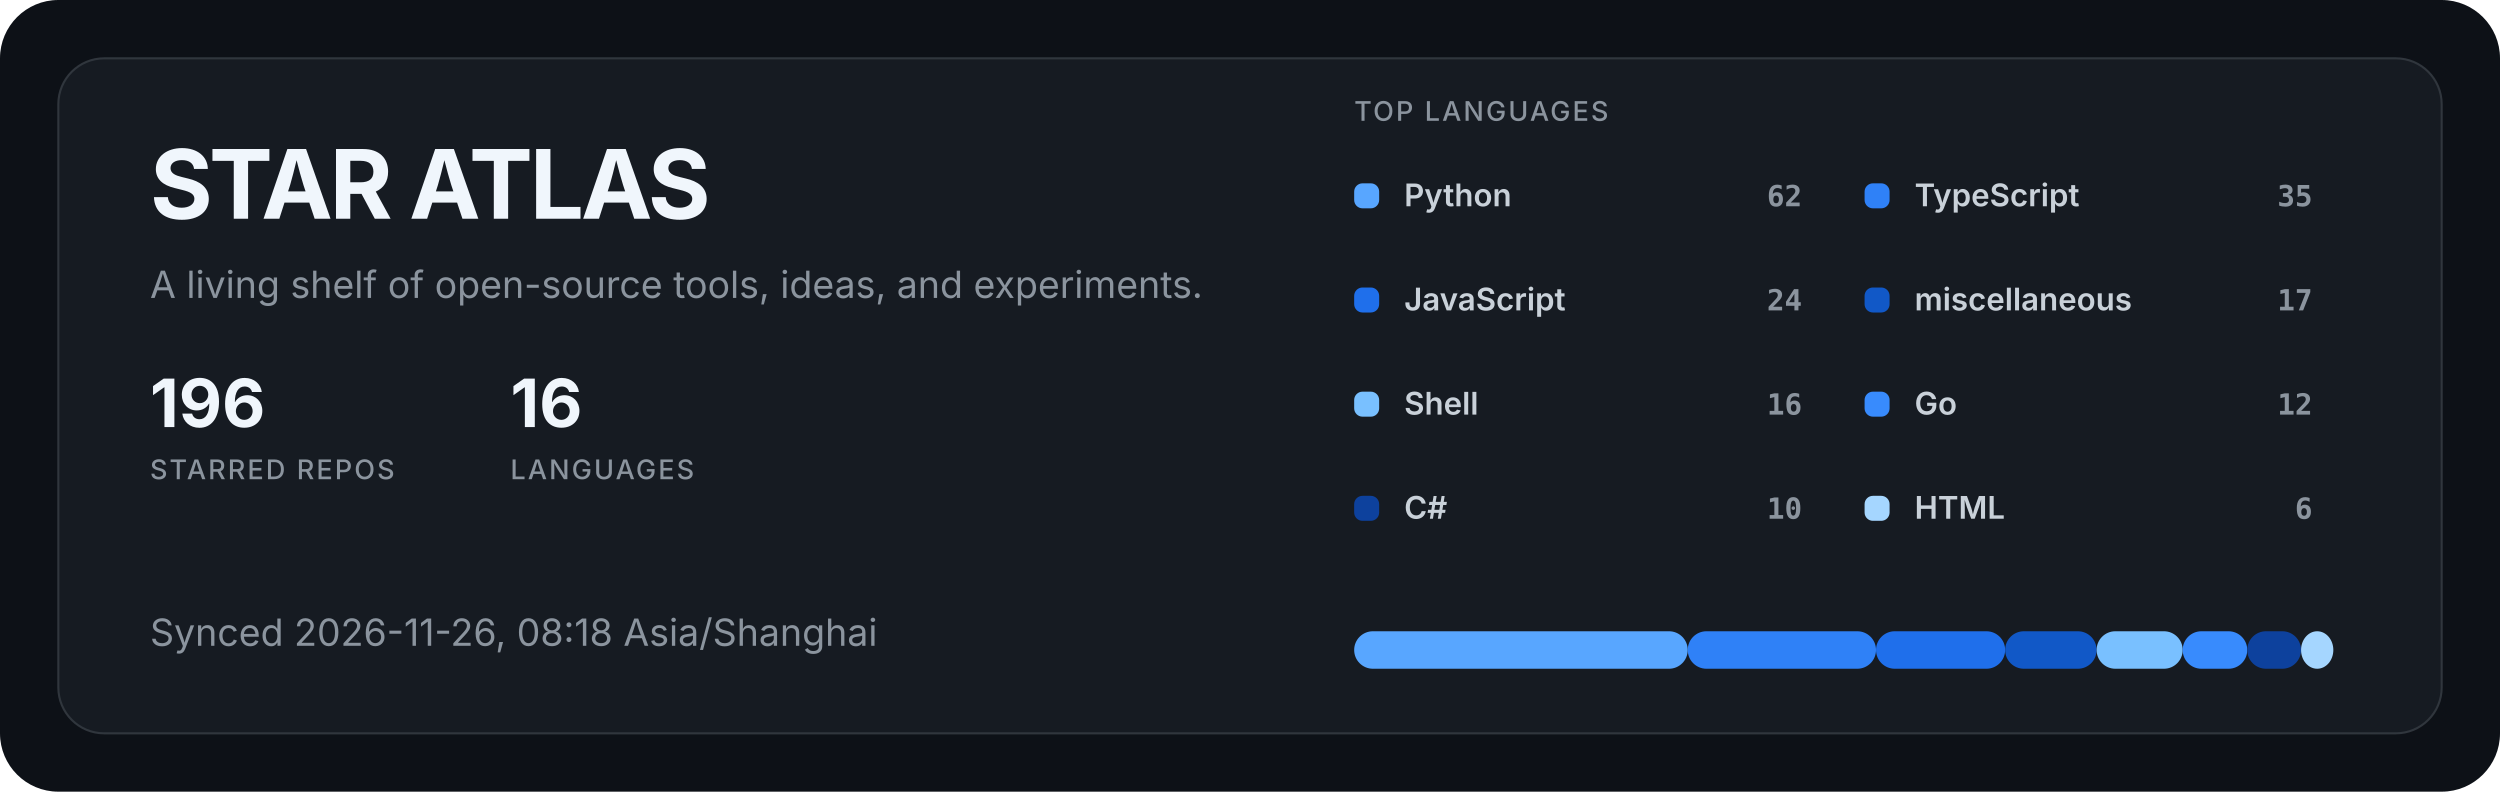
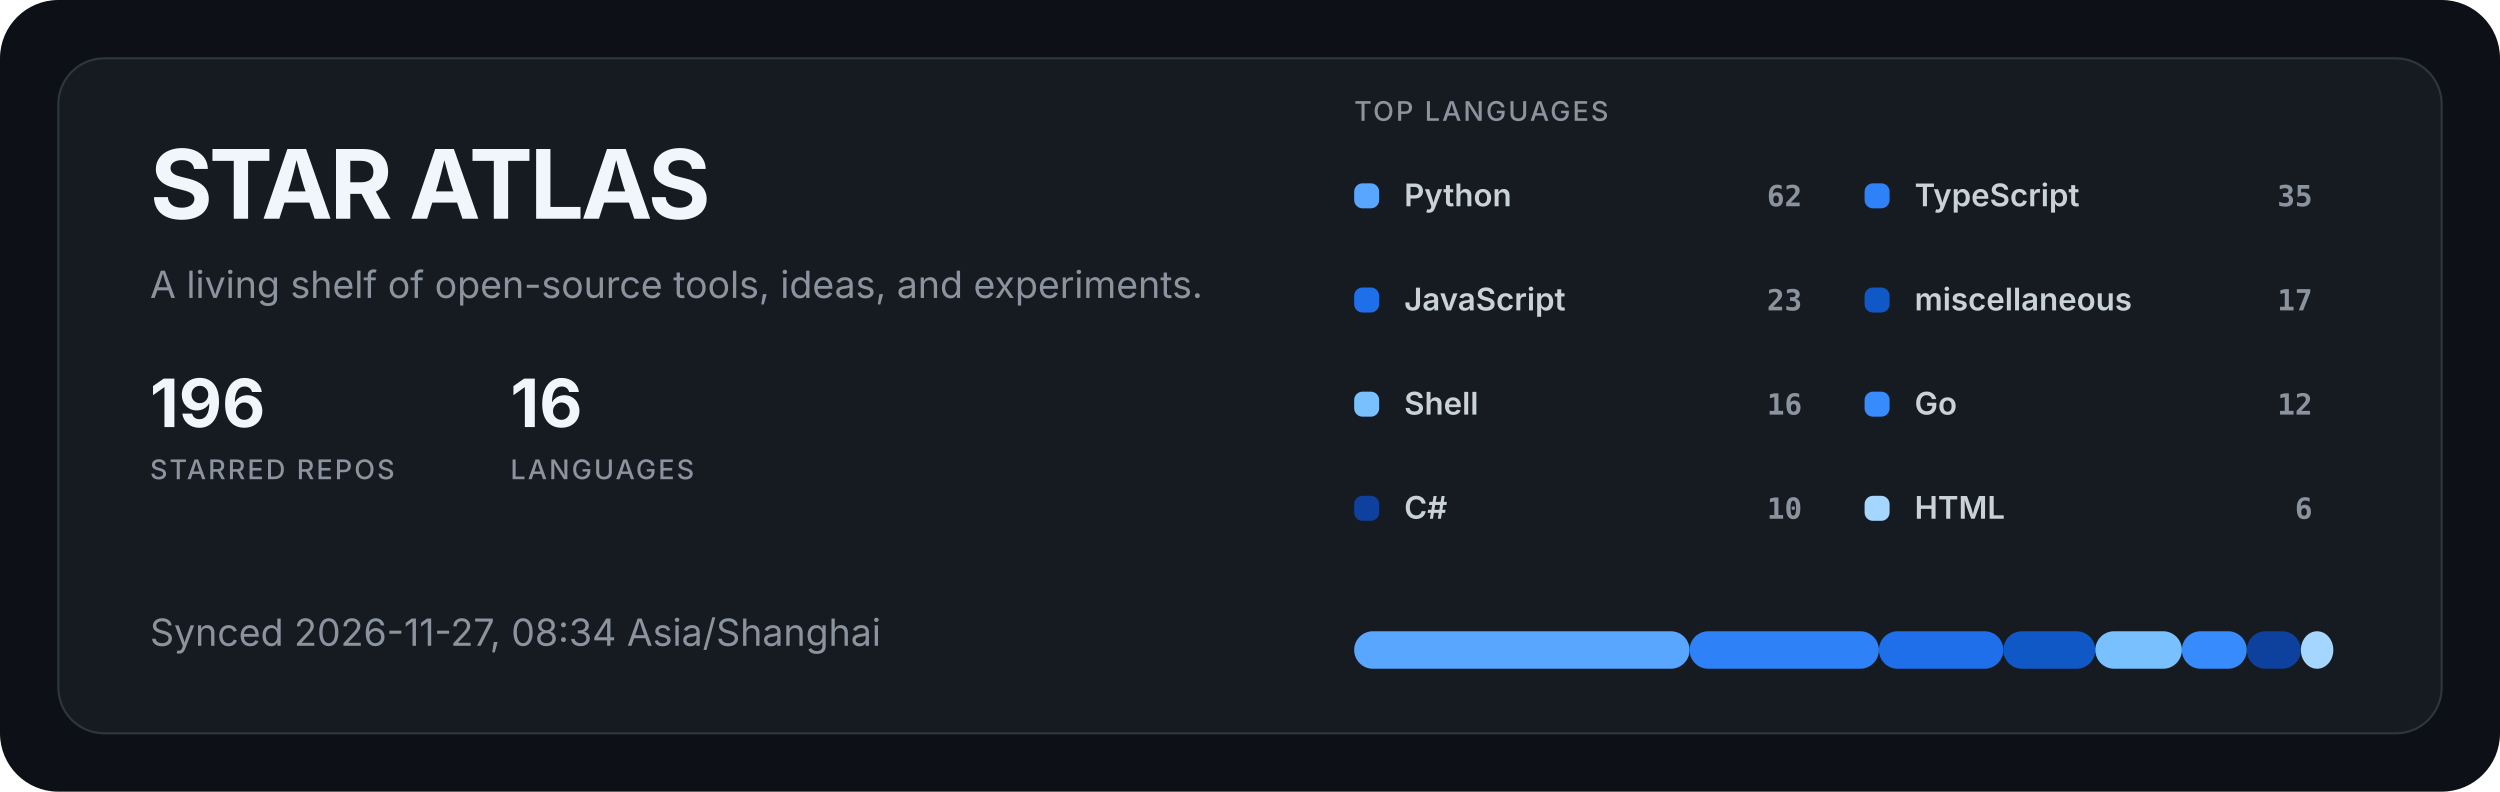
<svg xmlns="http://www.w3.org/2000/svg" width="1200" height="380" viewBox="0 0 1200 380" role="img" aria-labelledby="title description">
  <style>
  .title { fill: #f0f6fc; font: 700 46px -apple-system, BlinkMacSystemFont, "Segoe UI", sans-serif; letter-spacing: -1.5px; }
  .subtitle { fill: #8b949e; font: 400 18px -apple-system, BlinkMacSystemFont, "Segoe UI", sans-serif; }
  .metric { fill: #f0f6fc; font: 700 32px -apple-system, BlinkMacSystemFont, "Segoe UI", sans-serif; }
  .metric-label { fill: #8b949e; font: 500 13px -apple-system, BlinkMacSystemFont, "Segoe UI", sans-serif; letter-spacing: 1px; }
  .label { fill: #c9d1d9; font: 600 15px -apple-system, BlinkMacSystemFont, "Segoe UI", sans-serif; }
  .value { fill: #8b949e; font: 600 14px ui-monospace, SFMono-Regular, Consolas, monospace; }
</style>
  <rect width="1200" height="380" rx="28" fill="#0d1117" />
  <rect x="28" y="28" width="1144" height="324" rx="22" fill="#161b22" stroke="#30363d" />
  <text x="72" y="105" class="title">STAR ATLAS</text>
  <text x="72" y="143" class="subtitle">A living shelf of open-source tools, ideas, and experiments.</text>
  <g transform="translate(72 205)">
    <text class="metric">196</text>
    <text y="25" class="metric-label">STARRED REPOS</text>
  </g>
  <g transform="translate(245 205)">
    <text class="metric">16</text>
    <text y="25" class="metric-label">LANGUAGES</text>
  </g>
-   <text x="72" y="310" class="subtitle">Synced 2026-11-26, 08:18 Asia/Shanghai</text>
+   <text x="72" y="310" class="subtitle">Synced 2026-11-27, 08:34 Asia/Shanghai</text>
  <text x="650" y="58" class="metric-label">TOP LANGUAGES</text>
  <g transform="translate(650 88)">
    <rect width="12" height="12" rx="4" fill="#58a6ff" />
    <text x="24" y="11" class="label">Python</text>
    <text x="215" y="11" text-anchor="end" class="value">62</text>
  </g>
  <g transform="translate(895 88)">
    <rect width="12" height="12" rx="4" fill="#2f81f7" />
    <text x="24" y="11" class="label">TypeScript</text>
    <text x="215" y="11" text-anchor="end" class="value">35</text>
  </g>
  <g transform="translate(650 138)">
    <rect width="12" height="12" rx="4" fill="#1f6feb" />
    <text x="24" y="11" class="label">JavaScript</text>
-     <text x="215" y="11" text-anchor="end" class="value">24</text>
+     <text x="215" y="11" text-anchor="end" class="value">23</text>
  </g>
  <g transform="translate(895 138)">
    <rect width="12" height="12" rx="4" fill="#1158c7" />
    <text x="24" y="11" class="label">miscellaneous</text>
    <text x="215" y="11" text-anchor="end" class="value">17</text>
  </g>
  <g transform="translate(650 188)">
    <rect width="12" height="12" rx="4" fill="#79c0ff" />
    <text x="24" y="11" class="label">Shell</text>
    <text x="215" y="11" text-anchor="end" class="value">16</text>
  </g>
  <g transform="translate(895 188)">
    <rect width="12" height="12" rx="4" fill="#388bfd" />
    <text x="24" y="11" class="label">Go</text>
    <text x="215" y="11" text-anchor="end" class="value">12</text>
  </g>
  <g transform="translate(650 238)">
    <rect width="12" height="12" rx="4" fill="#0d419d" />
    <text x="24" y="11" class="label">C#</text>
    <text x="215" y="11" text-anchor="end" class="value">10</text>
  </g>
  <g transform="translate(895 238)">
    <rect width="12" height="12" rx="4" fill="#a5d6ff" />
    <text x="24" y="11" class="label">HTML</text>
    <text x="215" y="11" text-anchor="end" class="value">6</text>
  </g>
-   <rect x="650.00" y="303" width="160.11" height="18" rx="9" fill="#58a6ff" />
-   <rect x="810.11" y="303" width="90.38" height="18" rx="9" fill="#2f81f7" />
-   <rect x="900.49" y="303" width="61.98" height="18" rx="9" fill="#1f6feb" />
-   <rect x="962.47" y="303" width="43.90" height="18" rx="9" fill="#1158c7" />
-   <rect x="1006.37" y="303" width="41.32" height="18" rx="9" fill="#79c0ff" />
-   <rect x="1047.69" y="303" width="30.99" height="18" rx="9" fill="#388bfd" />
-   <rect x="1078.68" y="303" width="25.82" height="18" rx="9" fill="#0d419d" />
-   <rect x="1104.51" y="303" width="15.49" height="18" rx="9" fill="#a5d6ff" />
+   <rect x="650.00" y="303" width="160.99" height="18" rx="9" fill="#58a6ff" />
+   <rect x="810.99" y="303" width="90.88" height="18" rx="9" fill="#2f81f7" />
+   <rect x="901.88" y="303" width="59.72" height="18" rx="9" fill="#1f6feb" />
+   <rect x="961.60" y="303" width="44.14" height="18" rx="9" fill="#1158c7" />
+   <rect x="1005.75" y="303" width="41.55" height="18" rx="9" fill="#79c0ff" />
+   <rect x="1047.29" y="303" width="31.16" height="18" rx="9" fill="#388bfd" />
+   <rect x="1078.45" y="303" width="25.97" height="18" rx="9" fill="#0d419d" />
+   <rect x="1104.42" y="303" width="15.58" height="18" rx="9" fill="#a5d6ff" />
</svg>
